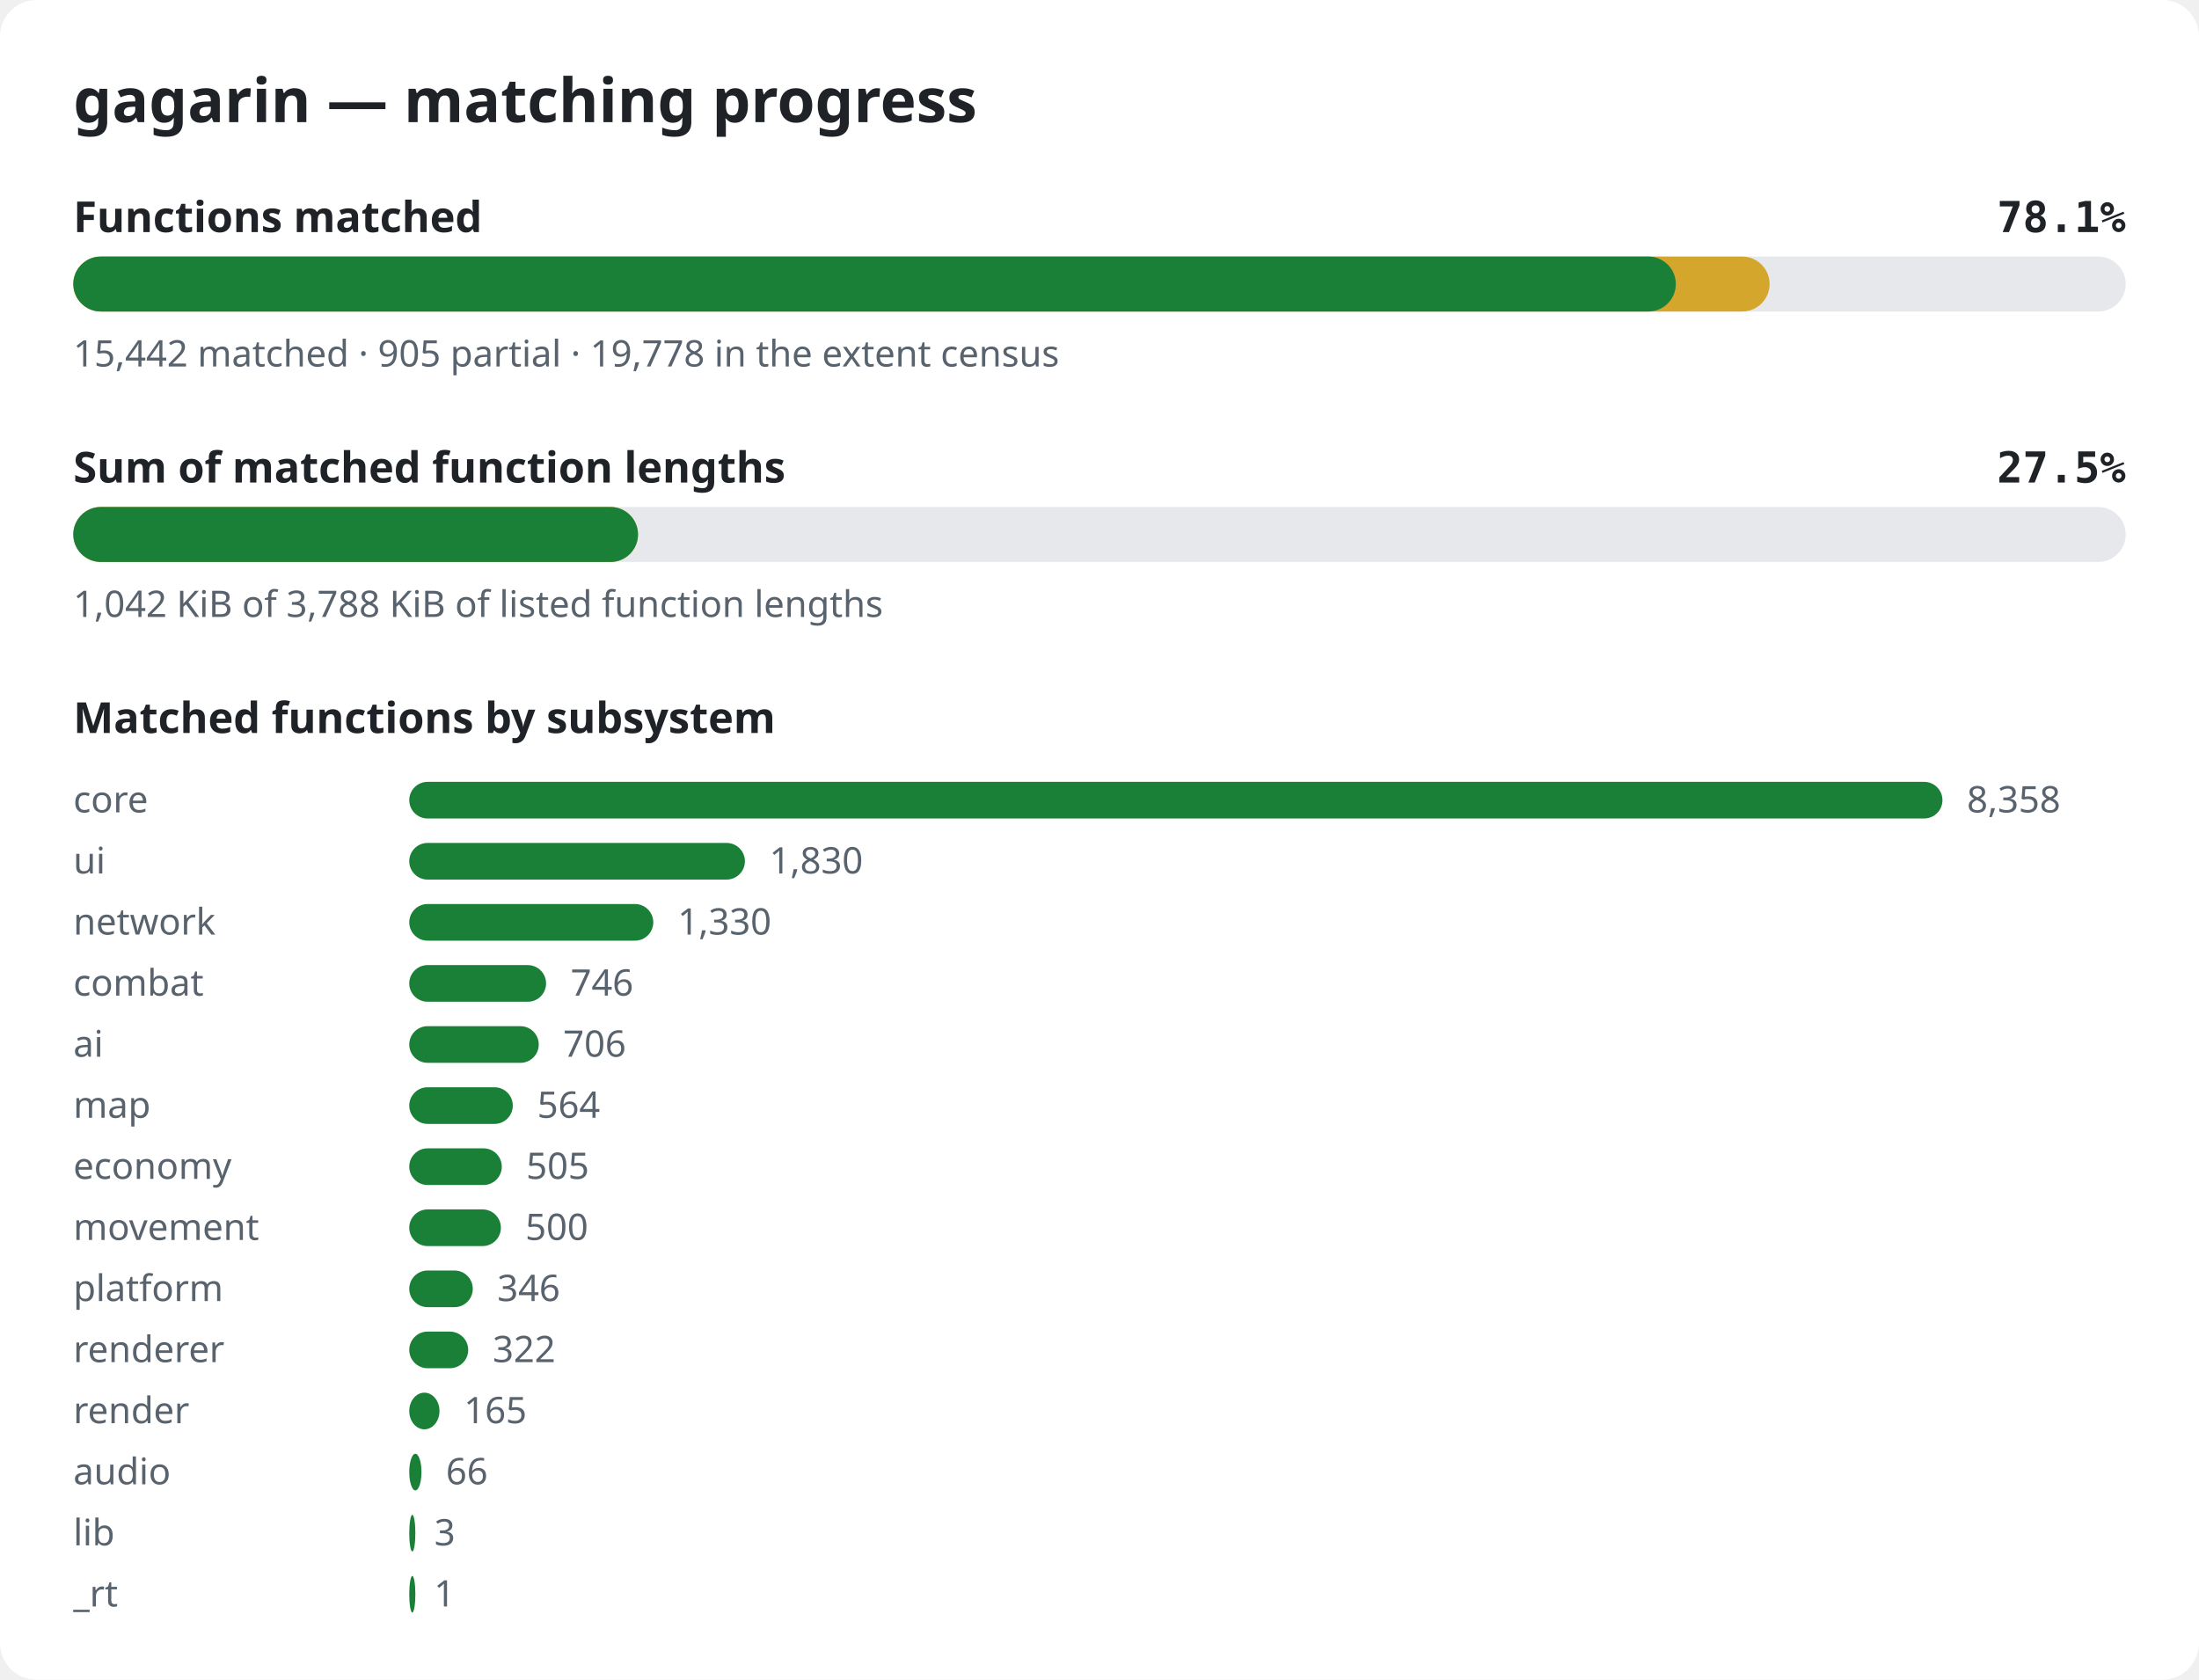
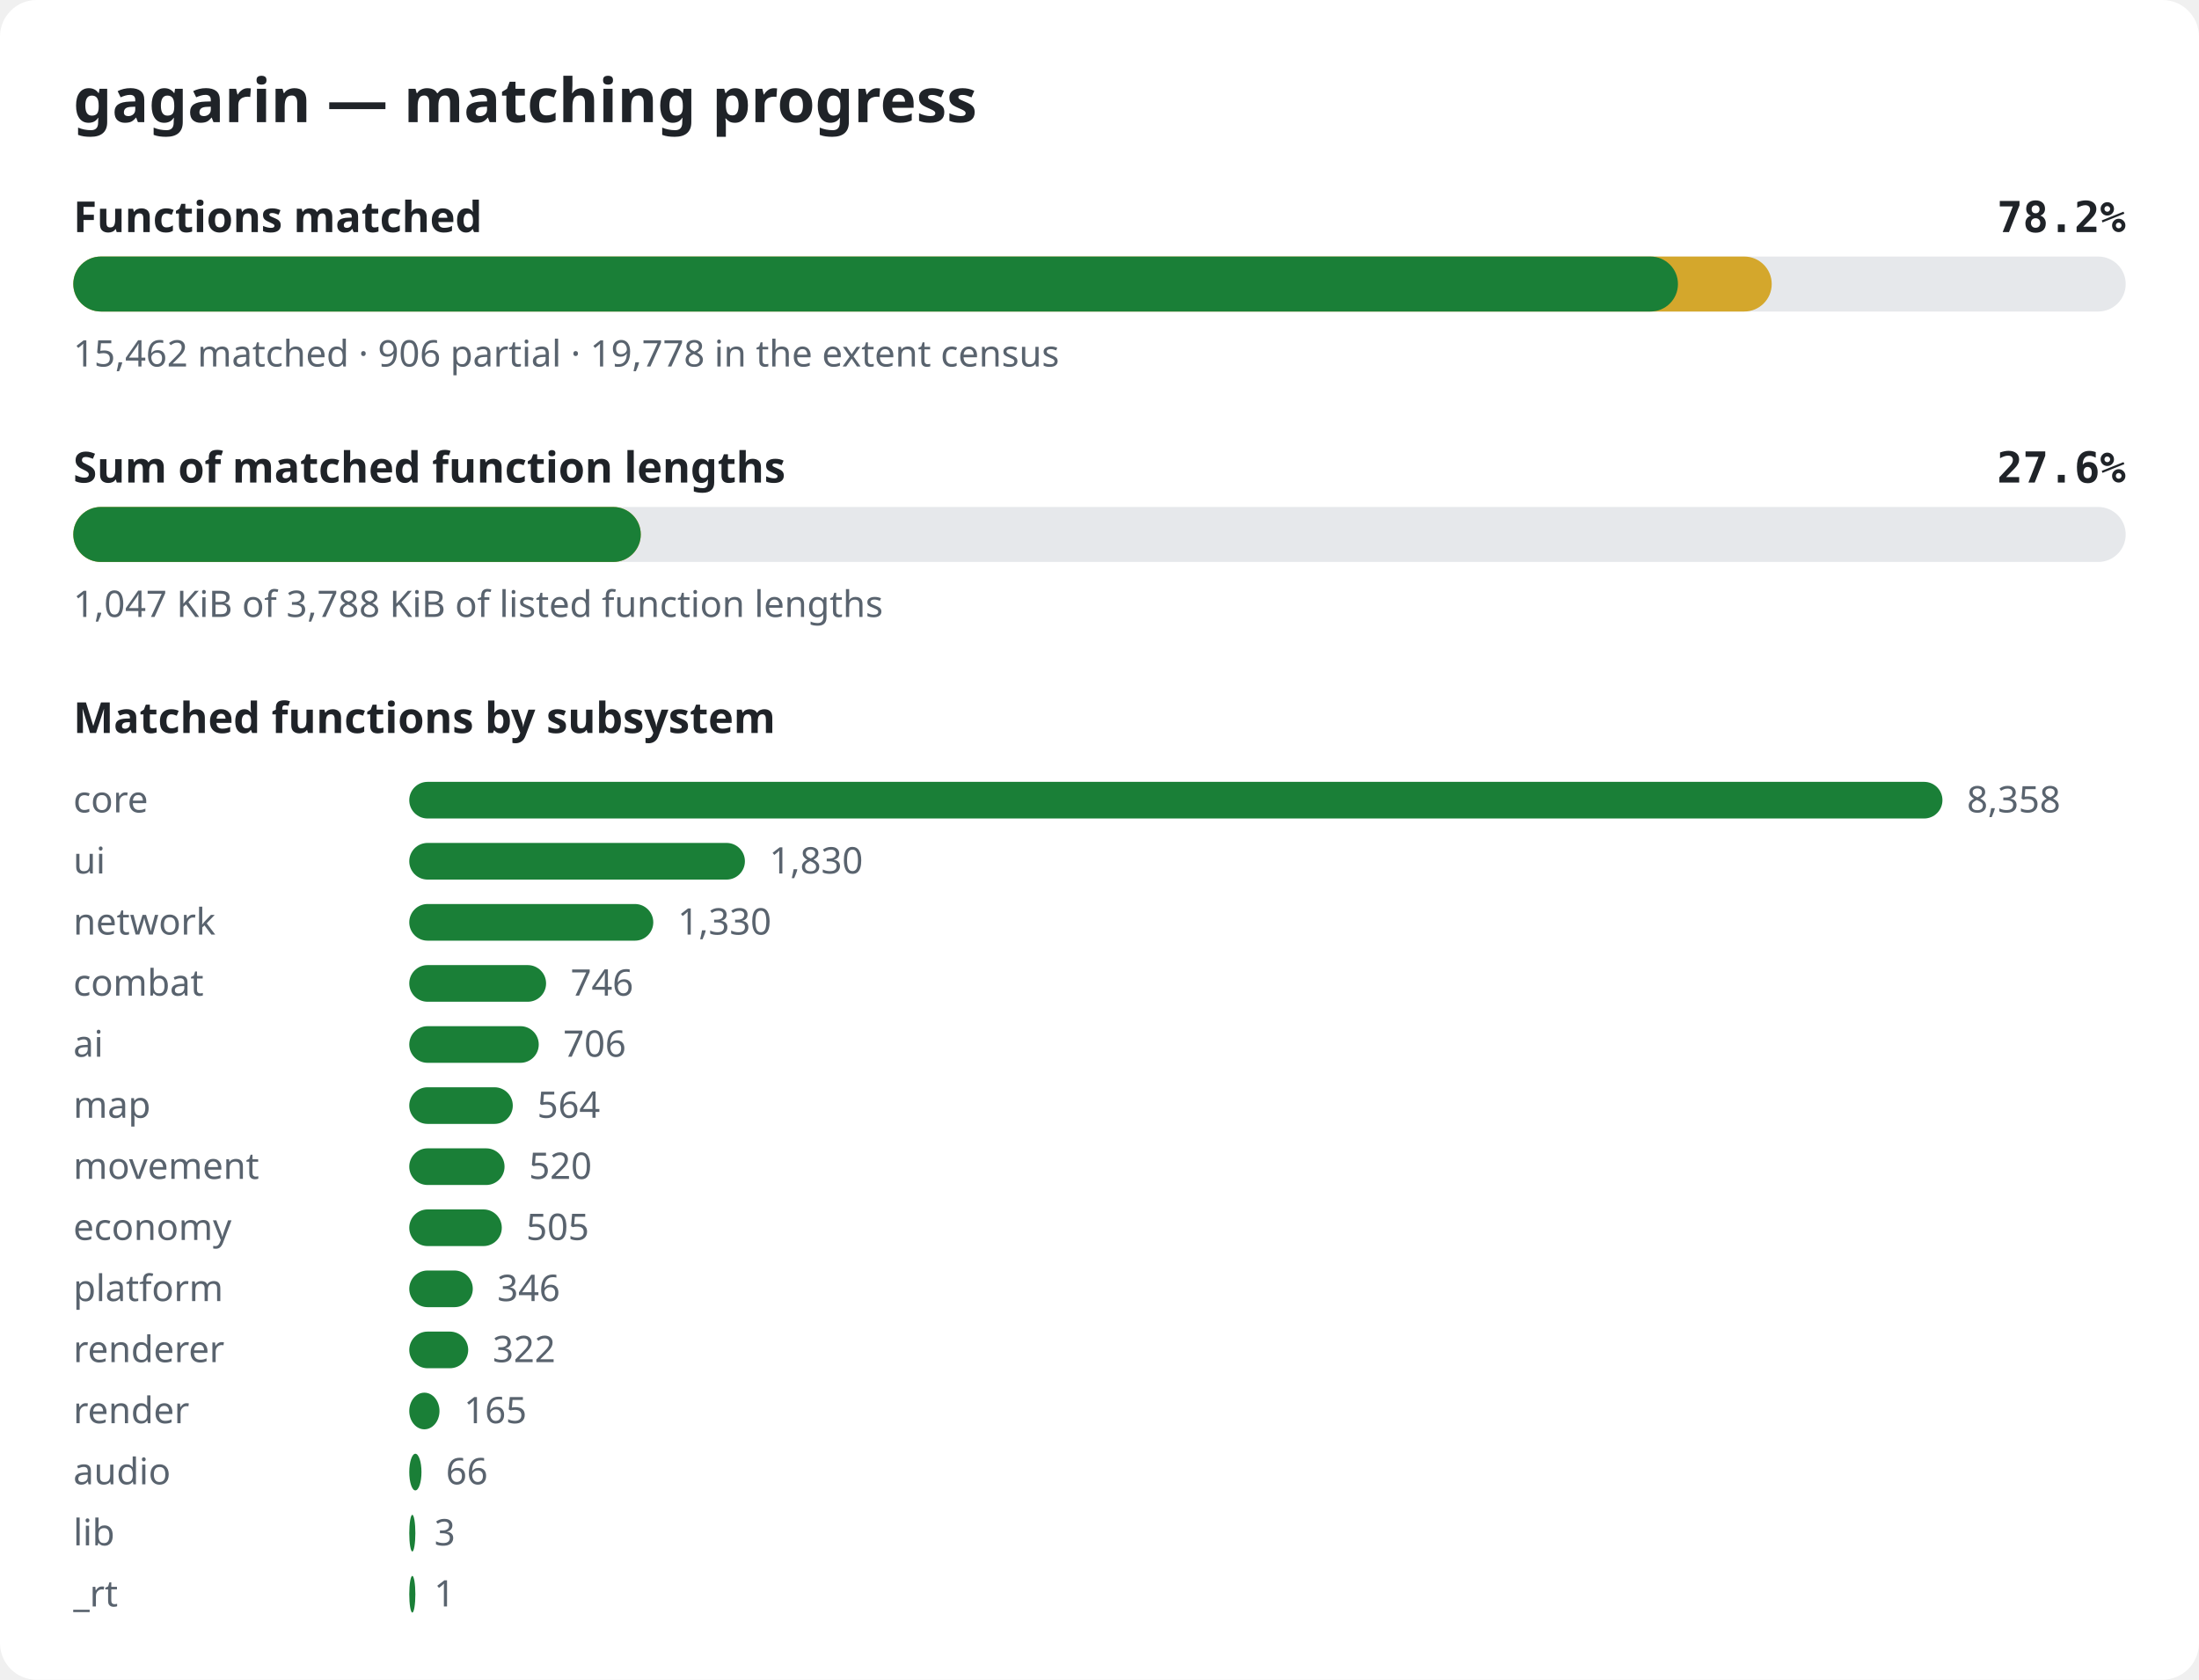
<svg xmlns="http://www.w3.org/2000/svg" width="720" height="550" viewBox="0 0 720 550" role="img" aria-label="gagarin matching progress">
  <style>.bg{fill:#ffffff}.title{font:600 20px sans-serif;fill:#1f2328}.label{font:600 14px sans-serif;fill:#1f2328}.pct{font:600 14px monospace;fill:#1f2328}.note{font:12px sans-serif;fill:#59636e}.track{fill:#e6e8eb}.done{fill:#1a7f37}.partial{fill:#d4a72c}@media (prefers-color-scheme: dark){.bg{fill:#0d1117}.title,.label,.pct{fill:#e6edf3}.note{fill:#9198a1}.track{fill:#262c36}.done{fill:#3fb950}.partial{fill:#d29922}}</style>
  <rect width="720" height="550" rx="12" class="bg" />
  <text x="24" y="40" class="title">gagarin — matching progress</text>
  <text x="24" y="76" class="label">Functions matched</text>
-   <text x="696" y="76" class="pct" text-anchor="end">78.1%</text>
+   <text x="696" y="76" class="pct" text-anchor="end">78.2%</text>
  <rect x="24" y="84" width="672" height="18" rx="9" class="track" />
-   <rect x="24" y="84" width="555.4" height="18" rx="9" class="partial" />
-   <rect x="24" y="84" width="524.7" height="18" rx="9" class="done" />
-   <text x="24" y="120" class="note">15,442 matched · 905 partial · 19,778 in the extent census</text>
+   <rect x="24" y="84" width="556.1" height="18" rx="9" class="partial" />
+   <rect x="24" y="84" width="525.4" height="18" rx="9" class="done" />
+   <text x="24" y="120" class="note">15,462 matched · 906 partial · 19,778 in the extent census</text>
  <text x="24" y="158" class="label">Sum of matched function lengths</text>
-   <text x="696" y="158" class="pct" text-anchor="end">27.5%</text>
+   <text x="696" y="158" class="pct" text-anchor="end">27.6%</text>
  <rect x="24" y="166" width="672" height="18" rx="9" class="track" />
-   <rect x="24" y="166" width="184.9" height="18" rx="9" class="partial" />
-   <rect x="24" y="166" width="184.9" height="18" rx="9" class="done" />
-   <text x="24" y="202" class="note">1,042 KiB of 3,788 KiB of listed function lengths</text>
+   <rect x="24" y="166" width="185.8" height="18" rx="9" class="partial" />
+   <rect x="24" y="166" width="185.8" height="18" rx="9" class="done" />
+   <text x="24" y="202" class="note">1,047 KiB of 3,788 KiB of listed function lengths</text>
  <text x="24" y="240" class="label">Matched functions by subsystem</text>
  <text x="24" y="266" class="note">core</text>
  <rect x="134" y="256" width="502.0" height="12" rx="6" class="done" />
  <text x="644.0" y="266" class="note">8,358</text>
  <text x="24" y="286" class="note">ui</text>
  <rect x="134" y="276" width="109.9" height="12" rx="6" class="done" />
  <text x="251.9" y="286" class="note">1,830</text>
  <text x="24" y="306" class="note">network</text>
  <rect x="134" y="296" width="79.9" height="12" rx="6" class="done" />
  <text x="221.9" y="306" class="note">1,330</text>
  <text x="24" y="326" class="note">combat</text>
  <rect x="134" y="316" width="44.8" height="12" rx="6" class="done" />
  <text x="186.8" y="326" class="note">746</text>
  <text x="24" y="346" class="note">ai</text>
  <rect x="134" y="336" width="42.4" height="12" rx="6" class="done" />
  <text x="184.4" y="346" class="note">706</text>
  <text x="24" y="366" class="note">map</text>
  <rect x="134" y="356" width="33.9" height="12" rx="6" class="done" />
  <text x="175.9" y="366" class="note">564</text>
-   <text x="24" y="386" class="note">economy</text>
-   <rect x="134" y="376" width="30.3" height="12" rx="6" class="done" />
-   <text x="172.3" y="386" class="note">505</text>
-   <text x="24" y="406" class="note">movement</text>
-   <rect x="134" y="396" width="30.0" height="12" rx="6" class="done" />
-   <text x="172.0" y="406" class="note">500</text>
+   <text x="24" y="386" class="note">movement</text>
+   <rect x="134" y="376" width="31.2" height="12" rx="6" class="done" />
+   <text x="173.2" y="386" class="note">520</text>
+   <text x="24" y="406" class="note">economy</text>
+   <rect x="134" y="396" width="30.3" height="12" rx="6" class="done" />
+   <text x="172.3" y="406" class="note">505</text>
  <text x="24" y="426" class="note">platform</text>
  <rect x="134" y="416" width="20.8" height="12" rx="6" class="done" />
  <text x="162.8" y="426" class="note">346</text>
  <text x="24" y="446" class="note">renderer</text>
  <rect x="134" y="436" width="19.3" height="12" rx="6" class="done" />
  <text x="161.3" y="446" class="note">322</text>
  <text x="24" y="466" class="note">render</text>
  <rect x="134" y="456" width="9.9" height="12" rx="6" class="done" />
  <text x="151.9" y="466" class="note">165</text>
  <text x="24" y="486" class="note">audio</text>
  <rect x="134" y="476" width="4.0" height="12" rx="6" class="done" />
  <text x="146.0" y="486" class="note">66</text>
  <text x="24" y="506" class="note">lib</text>
  <rect x="134" y="496" width="2.0" height="12" rx="6" class="done" />
  <text x="142.2" y="506" class="note">3</text>
  <text x="24" y="526" class="note">_rt</text>
  <rect x="134" y="516" width="2.0" height="12" rx="6" class="done" />
  <text x="142.1" y="526" class="note">1</text>
</svg>
